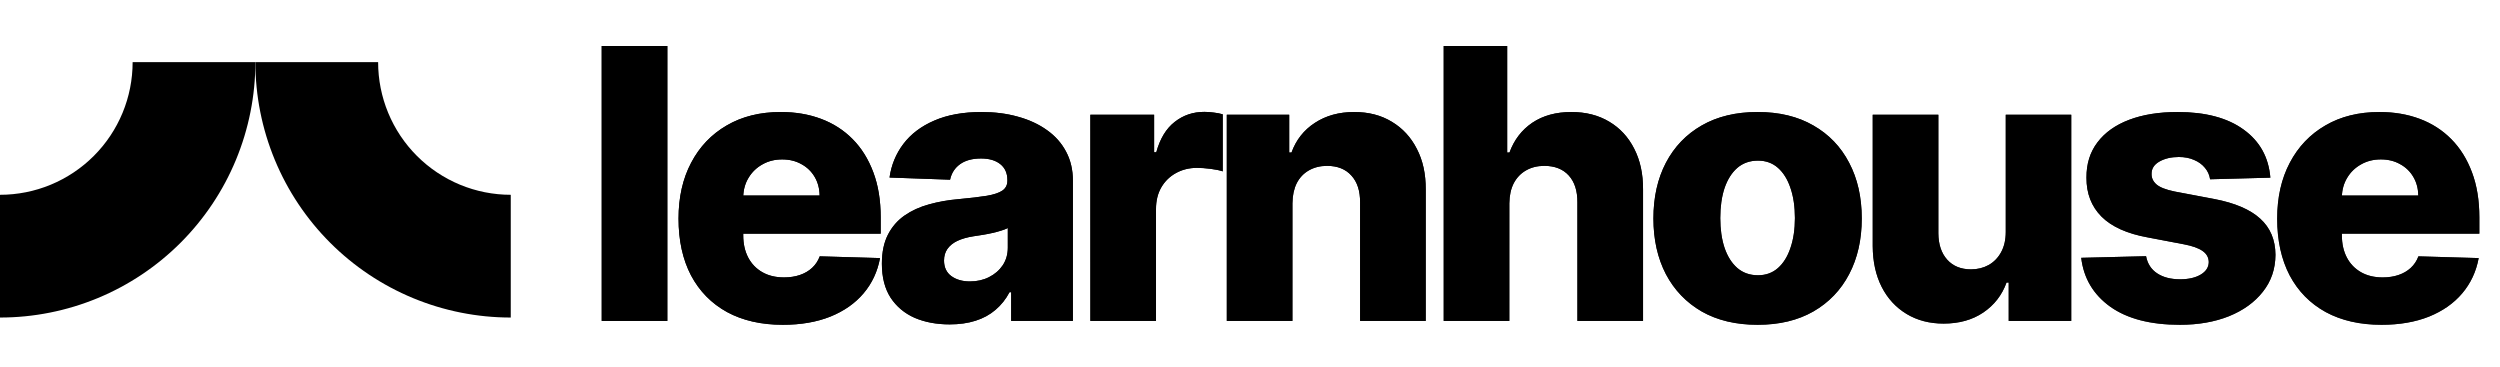
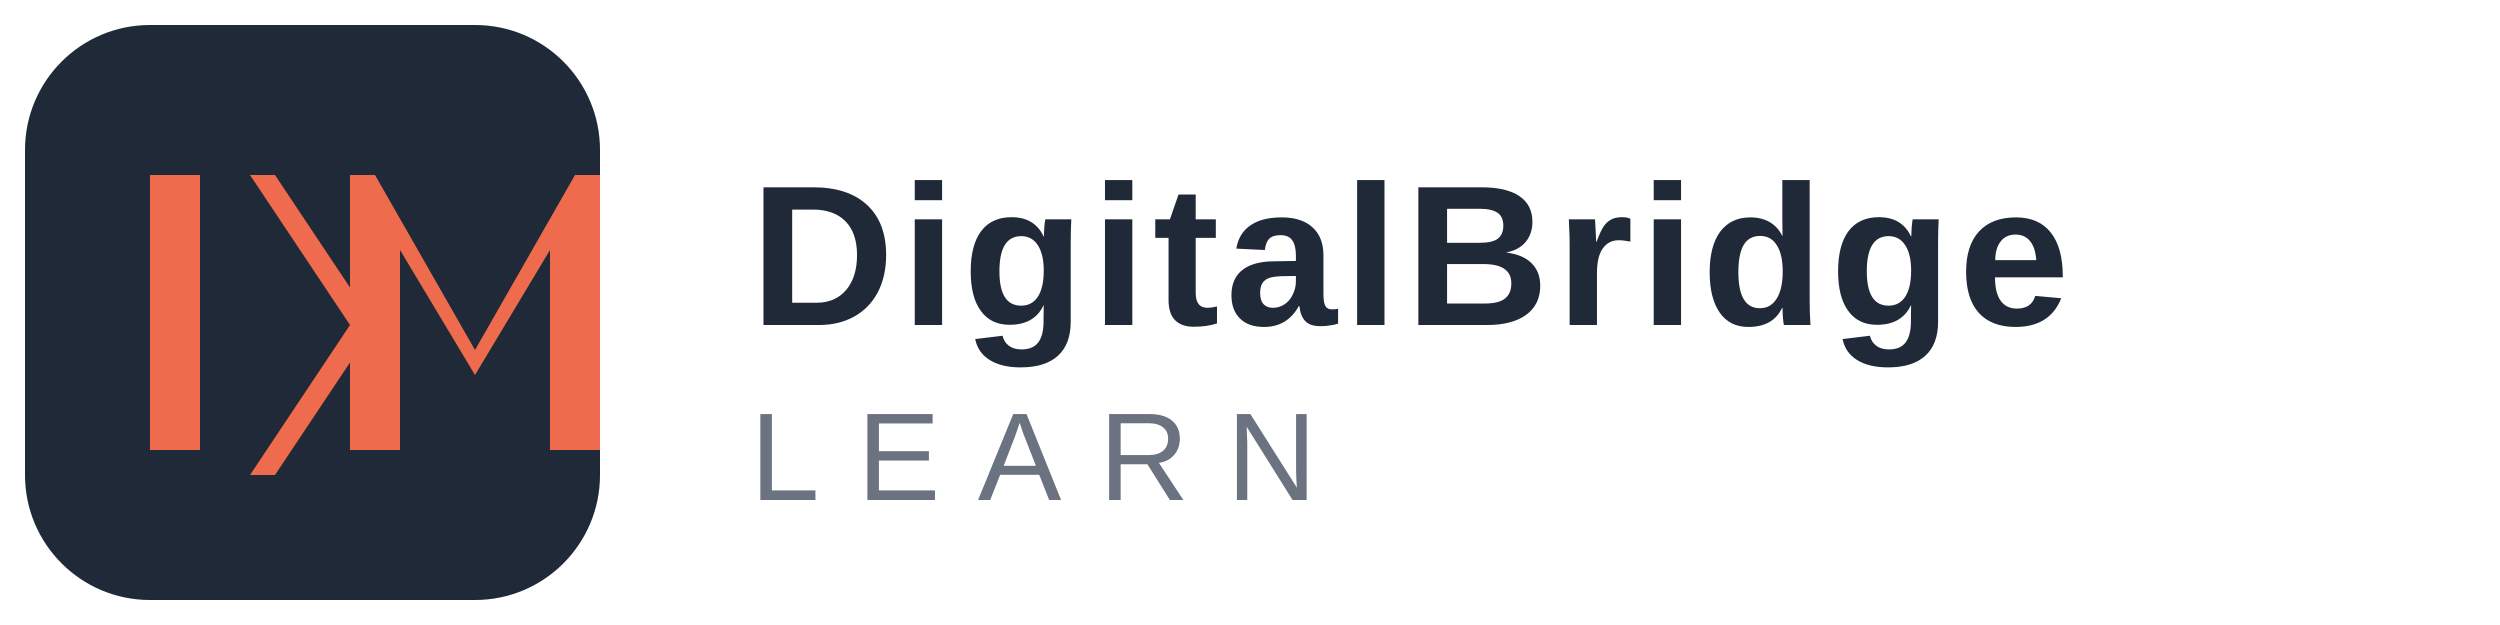
- <svg xmlns="http://www.w3.org/2000/svg" width="1488" height="218" viewBox="0 0 1488 218" fill="none">
-   <path d="M397.206 27.364V191H358.135V27.364H397.206ZM465.944 193.317C453.106 193.317 442.027 190.787 432.705 185.727C423.437 180.613 416.299 173.342 411.292 163.914C406.338 154.432 403.861 143.166 403.861 130.116C403.861 117.438 406.364 106.359 411.372 96.877C416.379 87.342 423.437 79.938 432.545 74.665C441.654 69.338 452.387 66.675 464.745 66.675C473.481 66.675 481.471 68.033 488.715 70.75C495.96 73.466 502.218 77.488 507.492 82.815C512.765 88.141 516.867 94.72 519.797 102.55C522.726 110.327 524.191 119.249 524.191 129.317V139.065H417.524V116.373H487.836C487.783 112.218 486.798 108.516 484.88 105.267C482.962 102.017 480.326 99.487 476.97 97.676C473.667 95.812 469.859 94.88 465.544 94.88C461.176 94.88 457.261 95.865 453.799 97.836C450.336 99.754 447.593 102.39 445.569 105.746C443.545 109.049 442.479 112.804 442.373 117.012V140.103C442.373 145.11 443.358 149.505 445.329 153.287C447.3 157.016 450.097 159.919 453.719 161.996C457.341 164.074 461.656 165.112 466.663 165.112C470.125 165.112 473.268 164.633 476.091 163.674C478.914 162.715 481.338 161.304 483.362 159.439C485.386 157.575 486.904 155.284 487.916 152.568L523.792 153.607C522.3 161.65 519.024 168.654 513.964 174.62C508.957 180.533 502.378 185.141 494.228 188.443C486.079 191.692 476.65 193.317 465.944 193.317ZM565.243 193.077C557.413 193.077 550.462 191.772 544.389 189.162C538.37 186.499 533.603 182.504 530.087 177.177C526.625 171.797 524.893 165.059 524.893 156.962C524.893 150.144 526.092 144.391 528.489 139.704C530.886 135.016 534.189 131.208 538.397 128.278C542.605 125.348 547.452 123.138 552.939 121.646C558.425 120.102 564.284 119.063 570.517 118.53C577.495 117.891 583.114 117.225 587.376 116.533C591.637 115.787 594.727 114.748 596.644 113.417C598.615 112.032 599.6 110.087 599.6 107.584V107.184C599.6 103.083 598.189 99.913 595.366 97.676C592.543 95.439 588.734 94.32 583.94 94.32C578.773 94.32 574.618 95.439 571.475 97.676C568.333 99.913 566.335 103.003 565.483 106.945L529.448 105.666C530.513 98.209 533.256 91.55 537.678 85.691C542.152 79.778 548.278 75.144 556.055 71.788C563.885 68.379 573.287 66.675 584.26 66.675C592.09 66.675 599.308 67.607 605.913 69.471C612.518 71.282 618.271 73.946 623.171 77.461C628.072 80.924 631.854 85.185 634.517 90.245C637.234 95.306 638.592 101.085 638.592 107.584V191H601.838V173.901H600.879C598.695 178.056 595.898 181.572 592.489 184.448C589.134 187.325 585.165 189.482 580.584 190.92C576.056 192.358 570.943 193.077 565.243 193.077ZM577.308 167.509C581.516 167.509 585.298 166.657 588.654 164.952C592.063 163.248 594.78 160.904 596.804 157.921C598.828 154.885 599.84 151.369 599.84 147.374V135.709C598.722 136.295 597.363 136.827 595.765 137.307C594.221 137.786 592.516 138.239 590.652 138.665C588.787 139.091 586.87 139.464 584.899 139.784C582.928 140.103 581.037 140.396 579.226 140.663C575.55 141.249 572.408 142.154 569.798 143.379C567.241 144.604 565.27 146.202 563.885 148.173C562.553 150.091 561.887 152.381 561.887 155.045C561.887 159.093 563.326 162.183 566.202 164.313C569.132 166.444 572.834 167.509 577.308 167.509ZM648.982 191V68.273H686.935V90.645H688.213C690.451 82.548 694.099 76.529 699.16 72.587C704.22 68.592 710.106 66.595 716.818 66.595C718.629 66.595 720.493 66.728 722.411 66.994C724.328 67.207 726.113 67.554 727.764 68.033V101.991C725.9 101.352 723.45 100.846 720.413 100.473C717.43 100.1 714.767 99.913 712.423 99.913C707.789 99.913 703.608 100.952 699.879 103.029C696.203 105.054 693.3 107.903 691.17 111.579C689.092 115.201 688.054 119.462 688.054 124.363V191H648.982ZM769.256 121.007V191H730.184V68.273H767.338V90.805H768.696C771.413 83.294 776.047 77.408 782.599 73.147C789.151 68.832 796.955 66.675 806.01 66.675C814.639 66.675 822.123 68.619 828.462 72.507C834.854 76.343 839.808 81.723 843.324 88.647C846.892 95.519 848.65 103.562 848.597 112.777V191H809.526V120.448C809.579 113.63 807.848 108.303 804.332 104.468C800.87 100.632 796.049 98.715 789.87 98.715C785.769 98.715 782.146 99.62 779.004 101.431C775.914 103.189 773.517 105.719 771.813 109.022C770.161 112.325 769.309 116.32 769.256 121.007ZM898.358 121.007V191H859.287V27.364H897.08V90.805H898.438C901.208 83.241 905.736 77.328 912.021 73.067C918.36 68.805 926.11 66.675 935.272 66.675C943.902 66.675 951.412 68.592 957.804 72.428C964.196 76.21 969.15 81.563 972.666 88.488C976.235 95.412 977.993 103.509 977.939 112.777V191H938.868V120.448C938.921 113.63 937.217 108.303 933.754 104.468C930.292 100.632 925.418 98.715 919.132 98.715C915.031 98.715 911.409 99.62 908.266 101.431C905.176 103.189 902.753 105.719 900.995 109.022C899.29 112.325 898.412 116.32 898.358 121.007ZM1046.12 193.317C1033.23 193.317 1022.15 190.68 1012.88 185.407C1003.66 180.08 996.553 172.676 991.546 163.195C986.592 153.66 984.115 142.607 984.115 130.036C984.115 117.412 986.592 106.359 991.546 96.877C996.553 87.342 1003.66 79.938 1012.88 74.665C1022.15 69.338 1033.23 66.675 1046.12 66.675C1059.01 66.675 1070.06 69.338 1079.28 74.665C1088.54 79.938 1095.66 87.342 1100.61 96.877C1105.62 106.359 1108.12 117.412 1108.12 130.036C1108.12 142.607 1105.62 153.66 1100.61 163.195C1095.66 172.676 1088.54 180.08 1079.28 185.407C1070.06 190.68 1059.01 193.317 1046.12 193.317ZM1046.36 163.834C1051.04 163.834 1055.01 162.396 1058.26 159.519C1061.51 156.643 1063.99 152.648 1065.69 147.534C1067.45 142.42 1068.33 136.508 1068.33 129.796C1068.33 122.978 1067.45 117.012 1065.69 111.898C1063.99 106.785 1061.51 102.79 1058.26 99.913C1055.01 97.037 1051.04 95.599 1046.36 95.599C1041.51 95.599 1037.41 97.037 1034.05 99.913C1030.75 102.79 1028.22 106.785 1026.46 111.898C1024.76 117.012 1023.91 122.978 1023.91 129.796C1023.91 136.508 1024.76 142.42 1026.46 147.534C1028.22 152.648 1030.75 156.643 1034.05 159.519C1037.41 162.396 1041.51 163.834 1046.36 163.834ZM1193.82 138.026V68.273H1232.81V191H1195.57V168.148H1194.3C1191.58 175.659 1186.95 181.625 1180.39 186.046C1173.9 190.414 1166.04 192.598 1156.82 192.598C1148.46 192.598 1141.11 190.68 1134.77 186.845C1128.43 183.01 1123.5 177.657 1119.99 170.785C1116.47 163.86 1114.69 155.764 1114.64 146.495V68.273H1153.71V138.825C1153.76 145.483 1155.52 150.73 1158.98 154.565C1162.44 158.401 1167.16 160.318 1173.12 160.318C1177.01 160.318 1180.5 159.466 1183.59 157.761C1186.73 156.004 1189.21 153.473 1191.02 150.171C1192.88 146.815 1193.82 142.767 1193.82 138.026ZM1351.32 105.746L1315.45 106.705C1315.08 104.148 1314.06 101.884 1312.41 99.913C1310.76 97.889 1308.6 96.318 1305.94 95.199C1303.33 94.027 1300.29 93.441 1296.83 93.441C1292.3 93.441 1288.44 94.347 1285.25 96.158C1282.1 97.969 1280.56 100.419 1280.61 103.509C1280.56 105.906 1281.52 107.983 1283.49 109.741C1285.51 111.499 1289.11 112.911 1294.28 113.976L1317.93 118.45C1330.18 120.794 1339.29 124.683 1345.25 130.116C1351.27 135.549 1354.31 142.74 1354.36 151.689C1354.31 160.105 1351.8 167.429 1346.85 173.662C1341.95 179.894 1335.24 184.741 1326.71 188.203C1318.19 191.613 1308.44 193.317 1297.47 193.317C1279.95 193.317 1266.12 189.722 1256 182.531C1245.94 175.286 1240.18 165.592 1238.74 153.447L1277.34 152.488C1278.19 156.962 1280.4 160.371 1283.97 162.715C1287.54 165.059 1292.09 166.231 1297.63 166.231C1302.64 166.231 1306.71 165.299 1309.86 163.434C1313 161.57 1314.6 159.093 1314.65 156.004C1314.6 153.234 1313.37 151.023 1310.97 149.372C1308.58 147.667 1304.82 146.336 1299.71 145.377L1278.3 141.302C1265.99 139.065 1256.83 134.936 1250.81 128.917C1244.79 122.845 1241.81 115.121 1241.86 105.746C1241.81 97.543 1243.99 90.538 1248.41 84.732C1252.83 78.873 1259.12 74.398 1267.27 71.309C1275.42 68.219 1285.03 66.675 1296.11 66.675C1312.73 66.675 1325.84 70.164 1335.42 77.142C1345.01 84.066 1350.31 93.601 1351.32 105.746ZM1417.47 193.317C1404.63 193.317 1393.55 190.787 1384.23 185.727C1374.96 180.613 1367.82 173.342 1362.81 163.914C1357.86 154.432 1355.38 143.166 1355.38 130.116C1355.38 117.438 1357.89 106.359 1362.89 96.877C1367.9 87.342 1374.96 79.938 1384.07 74.665C1393.18 69.338 1403.91 66.675 1416.27 66.675C1425 66.675 1432.99 68.033 1440.24 70.75C1447.48 73.466 1453.74 77.488 1459.01 82.815C1464.29 88.141 1468.39 94.72 1471.32 102.55C1474.25 110.327 1475.71 119.249 1475.71 129.317V139.065H1369.05V116.373H1439.36C1439.3 112.218 1438.32 108.516 1436.4 105.267C1434.48 102.017 1431.85 99.487 1428.49 97.676C1425.19 95.812 1421.38 94.88 1417.07 94.88C1412.7 94.88 1408.78 95.865 1405.32 97.836C1401.86 99.754 1399.11 102.39 1397.09 105.746C1395.07 109.049 1394 112.804 1393.89 117.012V140.103C1393.89 145.11 1394.88 149.505 1396.85 153.287C1398.82 157.016 1401.62 159.919 1405.24 161.996C1408.86 164.074 1413.18 165.112 1418.18 165.112C1421.65 165.112 1424.79 164.633 1427.61 163.674C1430.44 162.715 1432.86 161.304 1434.88 159.439C1436.91 157.575 1438.43 155.284 1439.44 152.568L1475.31 153.607C1473.82 161.65 1470.55 168.654 1465.49 174.62C1460.48 180.533 1453.9 185.141 1445.75 188.443C1437.6 191.692 1428.17 193.317 1417.47 193.317Z" fill="url(#paint0_linear_4258_142)" />
-   <path d="M397.206 27.364V191H358.135V27.364H397.206ZM465.944 193.317C453.106 193.317 442.027 190.787 432.705 185.727C423.437 180.613 416.299 173.342 411.292 163.914C406.338 154.432 403.861 143.166 403.861 130.116C403.861 117.438 406.364 106.359 411.372 96.877C416.379 87.342 423.437 79.938 432.545 74.665C441.654 69.338 452.387 66.675 464.745 66.675C473.481 66.675 481.471 68.033 488.715 70.75C495.96 73.466 502.218 77.488 507.492 82.815C512.765 88.141 516.867 94.72 519.797 102.55C522.726 110.327 524.191 119.249 524.191 129.317V139.065H417.524V116.373H487.836C487.783 112.218 486.798 108.516 484.88 105.267C482.962 102.017 480.326 99.487 476.97 97.676C473.667 95.812 469.859 94.88 465.544 94.88C461.176 94.88 457.261 95.865 453.799 97.836C450.336 99.754 447.593 102.39 445.569 105.746C443.545 109.049 442.479 112.804 442.373 117.012V140.103C442.373 145.11 443.358 149.505 445.329 153.287C447.3 157.016 450.097 159.919 453.719 161.996C457.341 164.074 461.656 165.112 466.663 165.112C470.125 165.112 473.268 164.633 476.091 163.674C478.914 162.715 481.338 161.304 483.362 159.439C485.386 157.575 486.904 155.284 487.916 152.568L523.792 153.607C522.3 161.65 519.024 168.654 513.964 174.62C508.957 180.533 502.378 185.141 494.228 188.443C486.079 191.692 476.65 193.317 465.944 193.317ZM565.243 193.077C557.413 193.077 550.462 191.772 544.389 189.162C538.37 186.499 533.603 182.504 530.087 177.177C526.625 171.797 524.893 165.059 524.893 156.962C524.893 150.144 526.092 144.391 528.489 139.704C530.886 135.016 534.189 131.208 538.397 128.278C542.605 125.348 547.452 123.138 552.939 121.646C558.425 120.102 564.284 119.063 570.517 118.53C577.495 117.891 583.114 117.225 587.376 116.533C591.637 115.787 594.727 114.748 596.644 113.417C598.615 112.032 599.6 110.087 599.6 107.584V107.184C599.6 103.083 598.189 99.913 595.366 97.676C592.543 95.439 588.734 94.32 583.94 94.32C578.773 94.32 574.618 95.439 571.475 97.676C568.333 99.913 566.335 103.003 565.483 106.945L529.448 105.666C530.513 98.209 533.256 91.55 537.678 85.691C542.152 79.778 548.278 75.144 556.055 71.788C563.885 68.379 573.287 66.675 584.26 66.675C592.09 66.675 599.308 67.607 605.913 69.471C612.518 71.282 618.271 73.946 623.171 77.461C628.072 80.924 631.854 85.185 634.517 90.245C637.234 95.306 638.592 101.085 638.592 107.584V191H601.838V173.901H600.879C598.695 178.056 595.898 181.572 592.489 184.448C589.134 187.325 585.165 189.482 580.584 190.92C576.056 192.358 570.943 193.077 565.243 193.077ZM577.308 167.509C581.516 167.509 585.298 166.657 588.654 164.952C592.063 163.248 594.78 160.904 596.804 157.921C598.828 154.885 599.84 151.369 599.84 147.374V135.709C598.722 136.295 597.363 136.827 595.765 137.307C594.221 137.786 592.516 138.239 590.652 138.665C588.787 139.091 586.87 139.464 584.899 139.784C582.928 140.103 581.037 140.396 579.226 140.663C575.55 141.249 572.408 142.154 569.798 143.379C567.241 144.604 565.27 146.202 563.885 148.173C562.553 150.091 561.887 152.381 561.887 155.045C561.887 159.093 563.326 162.183 566.202 164.313C569.132 166.444 572.834 167.509 577.308 167.509ZM648.982 191V68.273H686.935V90.645H688.213C690.451 82.548 694.099 76.529 699.16 72.587C704.22 68.592 710.106 66.595 716.818 66.595C718.629 66.595 720.493 66.728 722.411 66.994C724.328 67.207 726.113 67.554 727.764 68.033V101.991C725.9 101.352 723.45 100.846 720.413 100.473C717.43 100.1 714.767 99.913 712.423 99.913C707.789 99.913 703.608 100.952 699.879 103.029C696.203 105.054 693.3 107.903 691.17 111.579C689.092 115.201 688.054 119.462 688.054 124.363V191H648.982ZM769.256 121.007V191H730.184V68.273H767.338V90.805H768.696C771.413 83.294 776.047 77.408 782.599 73.147C789.151 68.832 796.955 66.675 806.01 66.675C814.639 66.675 822.123 68.619 828.462 72.507C834.854 76.343 839.808 81.723 843.324 88.647C846.892 95.519 848.65 103.562 848.597 112.777V191H809.526V120.448C809.579 113.63 807.848 108.303 804.332 104.468C800.87 100.632 796.049 98.715 789.87 98.715C785.769 98.715 782.146 99.62 779.004 101.431C775.914 103.189 773.517 105.719 771.813 109.022C770.161 112.325 769.309 116.32 769.256 121.007ZM898.358 121.007V191H859.287V27.364H897.08V90.805H898.438C901.208 83.241 905.736 77.328 912.021 73.067C918.36 68.805 926.11 66.675 935.272 66.675C943.902 66.675 951.412 68.592 957.804 72.428C964.196 76.21 969.15 81.563 972.666 88.488C976.235 95.412 977.993 103.509 977.939 112.777V191H938.868V120.448C938.921 113.63 937.217 108.303 933.754 104.468C930.292 100.632 925.418 98.715 919.132 98.715C915.031 98.715 911.409 99.62 908.266 101.431C905.176 103.189 902.753 105.719 900.995 109.022C899.29 112.325 898.412 116.32 898.358 121.007ZM1046.12 193.317C1033.23 193.317 1022.15 190.68 1012.88 185.407C1003.66 180.08 996.553 172.676 991.546 163.195C986.592 153.66 984.115 142.607 984.115 130.036C984.115 117.412 986.592 106.359 991.546 96.877C996.553 87.342 1003.66 79.938 1012.88 74.665C1022.15 69.338 1033.23 66.675 1046.12 66.675C1059.01 66.675 1070.06 69.338 1079.28 74.665C1088.54 79.938 1095.66 87.342 1100.61 96.877C1105.62 106.359 1108.12 117.412 1108.12 130.036C1108.12 142.607 1105.62 153.66 1100.61 163.195C1095.66 172.676 1088.54 180.08 1079.28 185.407C1070.06 190.68 1059.01 193.317 1046.12 193.317ZM1046.36 163.834C1051.04 163.834 1055.01 162.396 1058.26 159.519C1061.51 156.643 1063.99 152.648 1065.69 147.534C1067.45 142.42 1068.33 136.508 1068.33 129.796C1068.33 122.978 1067.45 117.012 1065.69 111.898C1063.99 106.785 1061.51 102.79 1058.26 99.913C1055.01 97.037 1051.04 95.599 1046.36 95.599C1041.51 95.599 1037.41 97.037 1034.05 99.913C1030.75 102.79 1028.22 106.785 1026.46 111.898C1024.76 117.012 1023.91 122.978 1023.91 129.796C1023.91 136.508 1024.76 142.42 1026.46 147.534C1028.22 152.648 1030.75 156.643 1034.05 159.519C1037.41 162.396 1041.51 163.834 1046.36 163.834ZM1193.82 138.026V68.273H1232.81V191H1195.57V168.148H1194.3C1191.58 175.659 1186.95 181.625 1180.39 186.046C1173.9 190.414 1166.04 192.598 1156.82 192.598C1148.46 192.598 1141.11 190.68 1134.77 186.845C1128.43 183.01 1123.5 177.657 1119.99 170.785C1116.47 163.86 1114.69 155.764 1114.64 146.495V68.273H1153.71V138.825C1153.76 145.483 1155.52 150.73 1158.98 154.565C1162.44 158.401 1167.16 160.318 1173.12 160.318C1177.01 160.318 1180.5 159.466 1183.59 157.761C1186.73 156.004 1189.21 153.473 1191.02 150.171C1192.88 146.815 1193.82 142.767 1193.82 138.026ZM1351.32 105.746L1315.45 106.705C1315.08 104.148 1314.06 101.884 1312.41 99.913C1310.76 97.889 1308.6 96.318 1305.94 95.199C1303.33 94.027 1300.29 93.441 1296.83 93.441C1292.3 93.441 1288.44 94.347 1285.25 96.158C1282.1 97.969 1280.56 100.419 1280.61 103.509C1280.56 105.906 1281.52 107.983 1283.49 109.741C1285.51 111.499 1289.11 112.911 1294.28 113.976L1317.93 118.45C1330.18 120.794 1339.29 124.683 1345.25 130.116C1351.27 135.549 1354.31 142.74 1354.36 151.689C1354.31 160.105 1351.8 167.429 1346.85 173.662C1341.95 179.894 1335.24 184.741 1326.71 188.203C1318.19 191.613 1308.44 193.317 1297.47 193.317C1279.95 193.317 1266.12 189.722 1256 182.531C1245.94 175.286 1240.18 165.592 1238.74 153.447L1277.34 152.488C1278.19 156.962 1280.4 160.371 1283.97 162.715C1287.54 165.059 1292.09 166.231 1297.63 166.231C1302.64 166.231 1306.71 165.299 1309.86 163.434C1313 161.57 1314.6 159.093 1314.65 156.004C1314.6 153.234 1313.37 151.023 1310.97 149.372C1308.58 147.667 1304.82 146.336 1299.71 145.377L1278.3 141.302C1265.99 139.065 1256.83 134.936 1250.81 128.917C1244.79 122.845 1241.81 115.121 1241.86 105.746C1241.81 97.543 1243.99 90.538 1248.41 84.732C1252.83 78.873 1259.12 74.398 1267.27 71.309C1275.42 68.219 1285.03 66.675 1296.11 66.675C1312.73 66.675 1325.84 70.164 1335.42 77.142C1345.01 84.066 1350.31 93.601 1351.32 105.746ZM1417.47 193.317C1404.63 193.317 1393.55 190.787 1384.23 185.727C1374.96 180.613 1367.82 173.342 1362.81 163.914C1357.86 154.432 1355.38 143.166 1355.38 130.116C1355.38 117.438 1357.89 106.359 1362.89 96.877C1367.9 87.342 1374.96 79.938 1384.07 74.665C1393.18 69.338 1403.91 66.675 1416.27 66.675C1425 66.675 1432.99 68.033 1440.24 70.75C1447.48 73.466 1453.74 77.488 1459.01 82.815C1464.29 88.141 1468.39 94.72 1471.32 102.55C1474.25 110.327 1475.71 119.249 1475.71 129.317V139.065H1369.05V116.373H1439.36C1439.3 112.218 1438.32 108.516 1436.4 105.267C1434.48 102.017 1431.85 99.487 1428.49 97.676C1425.19 95.812 1421.38 94.88 1417.07 94.88C1412.7 94.88 1408.78 95.865 1405.32 97.836C1401.86 99.754 1399.11 102.39 1397.09 105.746C1395.07 109.049 1394 112.804 1393.89 117.012V140.103C1393.89 145.11 1394.88 149.505 1396.85 153.287C1398.82 157.016 1401.62 159.919 1405.24 161.996C1408.86 164.074 1413.18 165.112 1418.18 165.112C1421.65 165.112 1424.79 164.633 1427.61 163.674C1430.44 162.715 1432.86 161.304 1434.88 159.439C1436.91 157.575 1438.43 155.284 1439.44 152.568L1475.31 153.607C1473.82 161.65 1470.55 168.654 1465.49 174.62C1460.48 180.533 1453.9 185.141 1445.75 188.443C1437.6 191.692 1428.17 193.317 1417.47 193.317Z" fill="black" />
-   <path d="M152 37C152 56.961 148.068 76.726 140.43 95.168C132.791 113.609 121.595 130.366 107.48 144.48C93.366 158.595 76.609 169.791 58.168 177.43C39.726 185.068 19.961 189 0 189L3.19349e-06 115.941C10.367 115.941 20.632 113.9 30.21 109.932C39.787 105.965 48.49 100.15 55.82 92.82C63.15 85.49 68.965 76.787 72.932 67.21C76.9 57.632 78.941 47.367 78.941 37H152Z" fill="black" />
-   <path d="M304 189C284.039 189 264.274 185.068 245.832 177.43C227.391 169.791 210.634 158.595 196.52 144.48C182.405 130.366 171.209 113.609 163.57 95.168C155.932 76.726 152 56.961 152 37L225.059 37C225.059 47.367 227.1 57.632 231.068 67.21C235.035 76.787 240.85 85.49 248.18 92.82C255.51 100.15 264.213 105.965 273.79 109.932C283.368 113.9 293.633 115.941 304 115.941V189Z" fill="black" />
-   <defs>
-     <linearGradient id="paint0_linear_4258_142" x1="887.596" y1="-88.637" x2="1031.77" y2="737.621" gradientUnits="userSpaceOnUse">
-       <stop />
-       <stop offset="1" stop-color="#999999" />
-     </linearGradient>
-   </defs>
+ <svg xmlns="http://www.w3.org/2000/svg" viewBox="0 0 200 50" fill="none">
+   <rect x="2" y="2" width="46" height="46" rx="10" fill="#1F2937" />
+   <path d="M16 14h-4v22h4V14zM22 14h-2l8 12-8 12h2l8-12-8-12zM28 14v22h4V20l6 10 6-10v16h4V14h-2l-8 14-8-14h-2z" fill="#ee6c4d" />
+   <text x="60" y="26" font-family="Arial, Helvetica, sans-serif" font-size="16" font-weight="700" fill="#1F2937" letter-spacing="0.5">DigitalBridge</text>
+   <text x="60" y="40" font-family="Arial, Helvetica, sans-serif" font-size="10" font-weight="500" fill="#6B7280" letter-spacing="3">LEARN</text>
</svg>
